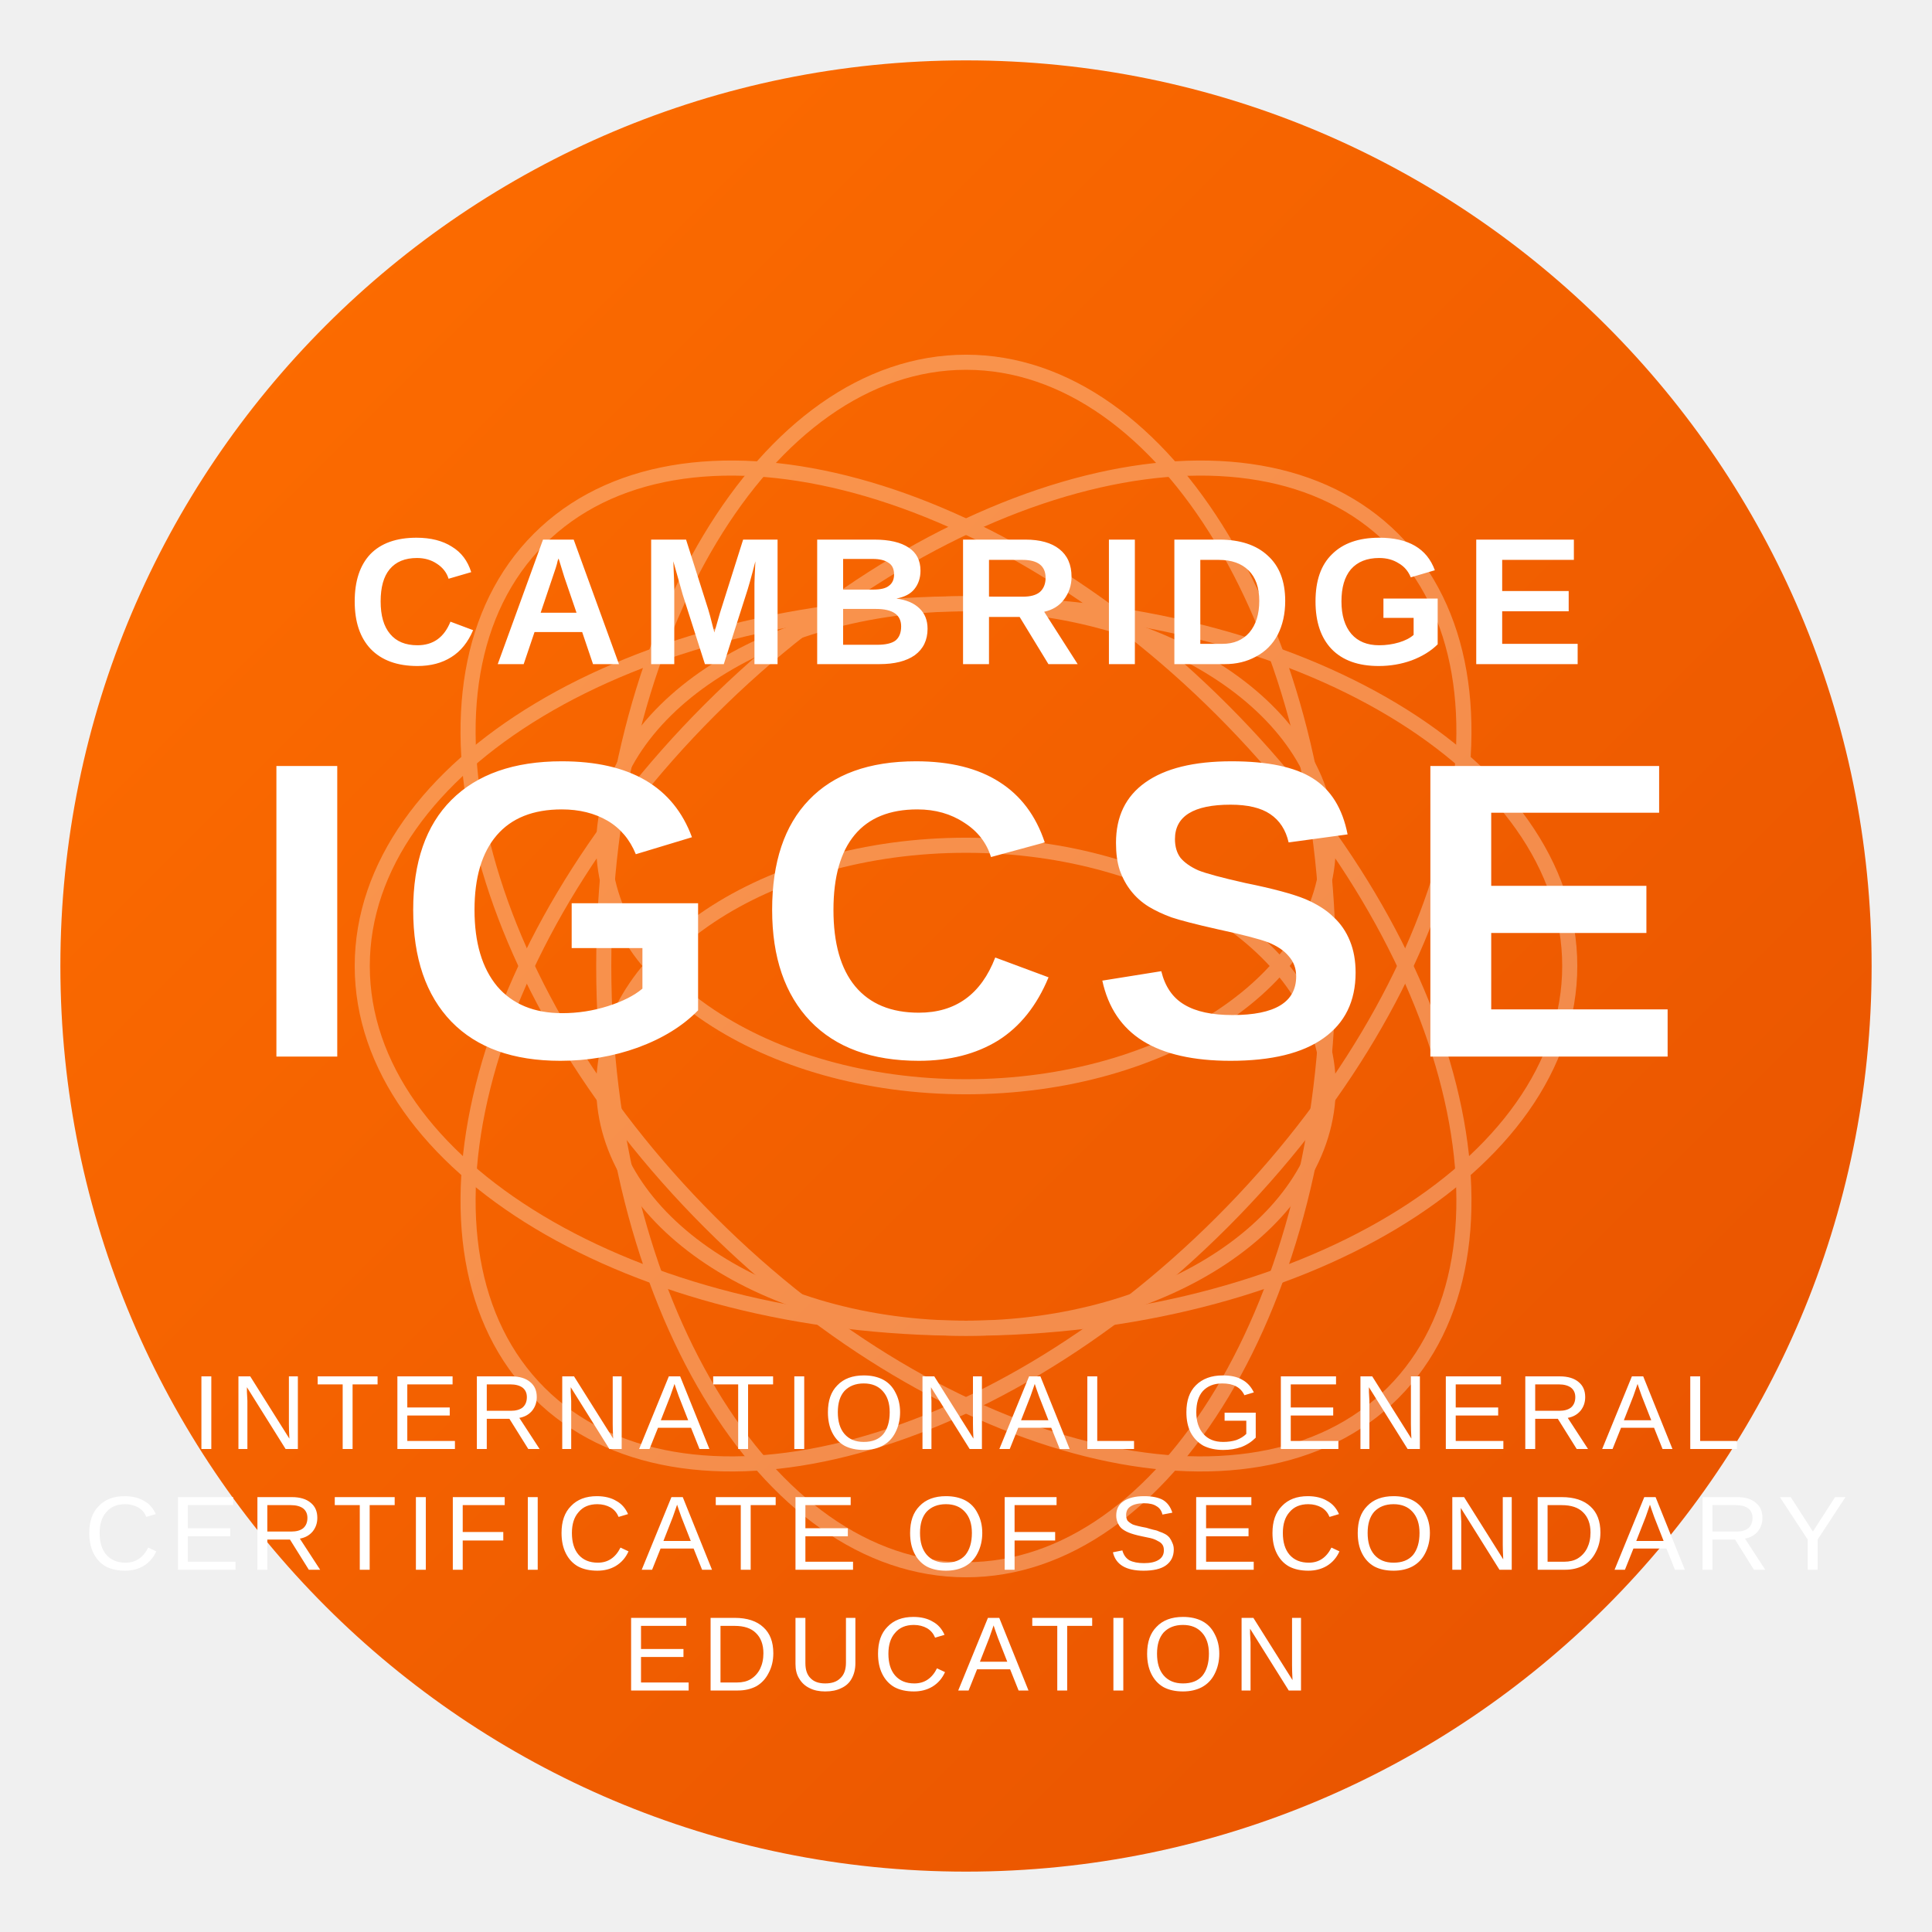
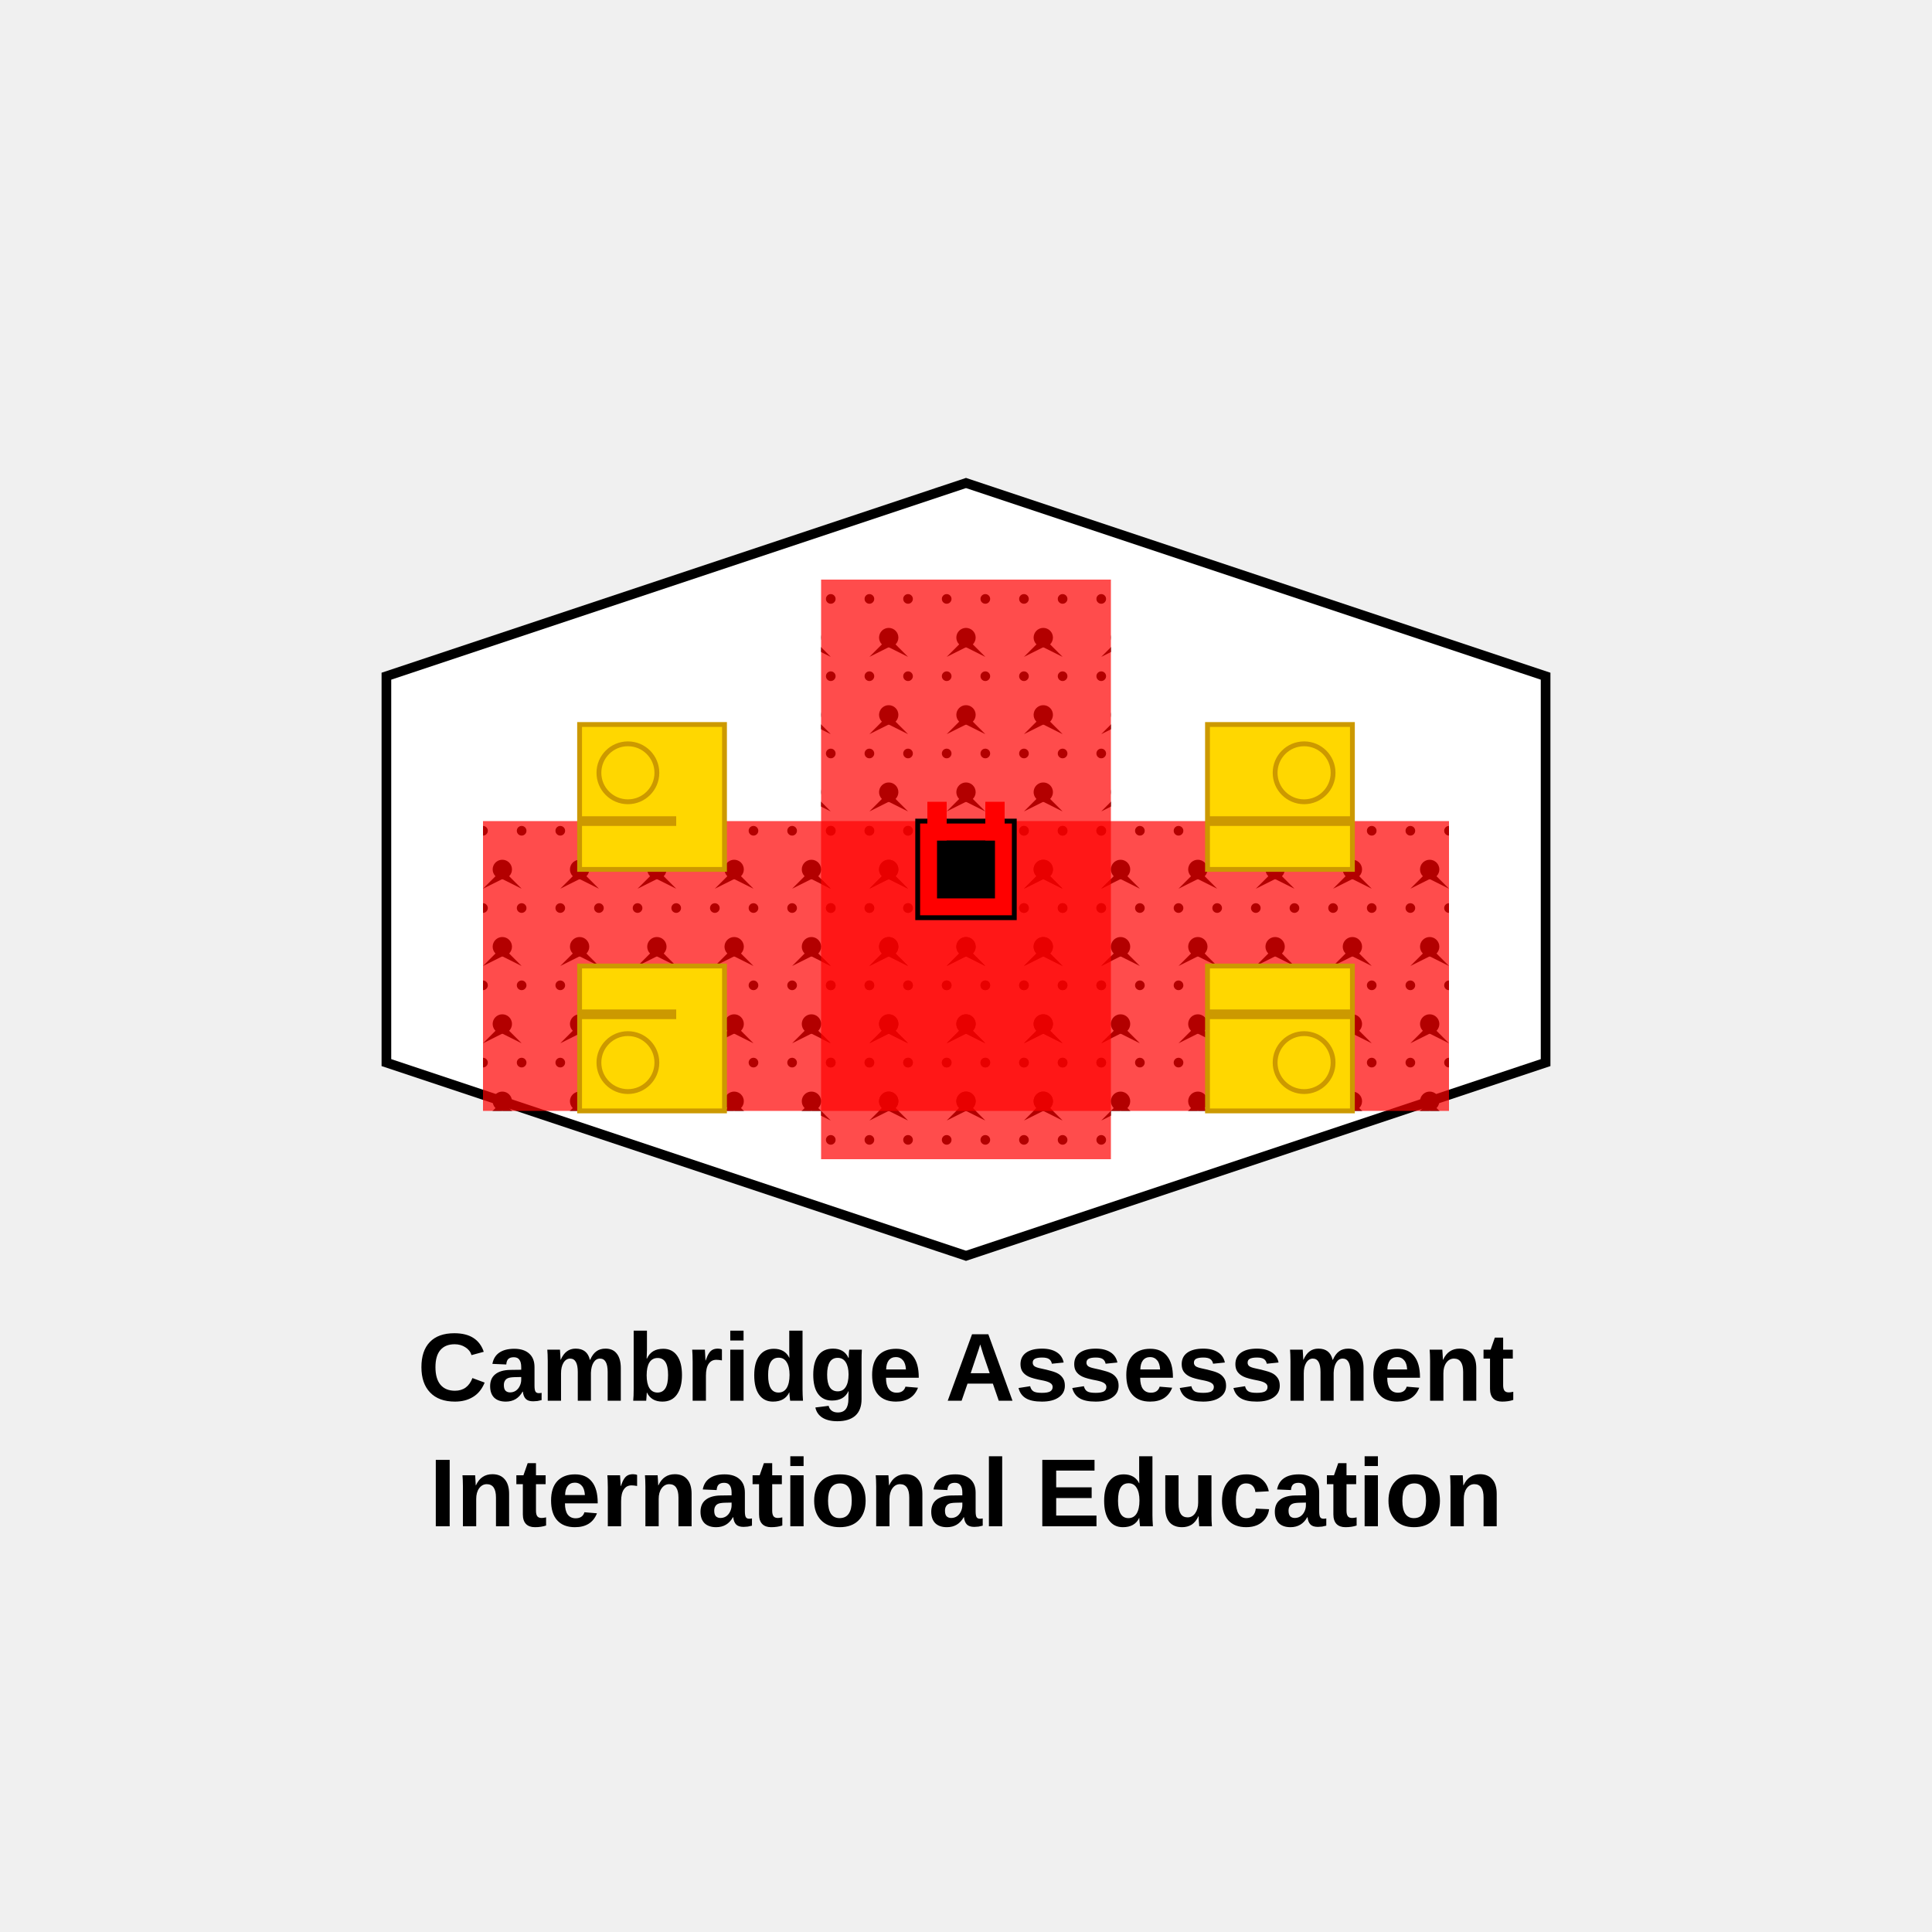
- <svg xmlns="http://www.w3.org/2000/svg" width="64" height="64" viewBox="0 0 64 64">
+ <svg xmlns="http://www.w3.org/2000/svg" width="64" height="64" viewBox="0 0 200 120">
  <defs>
-     <linearGradient id="igcseGradient" x1="0%" y1="0%" x2="100%" y2="100%">
-       <stop offset="0%" style="stop-color:#FF6F00;stop-opacity:1" />
-       <stop offset="100%" style="stop-color:#E65100;stop-opacity:1" />
-     </linearGradient>
+     <pattern id="ermine" x="0" y="0" width="8" height="8" patternUnits="userSpaceOnUse">
+       <circle cx="4" cy="2" r="1" fill="black" />
+       <path d="M 4 2 L 2 4 L 4 3 L 6 4 Z" fill="black" />
+       <circle cx="2" cy="6" r="0.5" fill="black" />
+       <circle cx="6" cy="6" r="0.5" fill="black" />
+     </pattern>
  </defs>
-   <circle cx="32" cy="32" r="30" fill="url(#igcseGradient)" />
-   <g opacity="0.3" stroke="white" stroke-width="0.5" fill="none">
-     <ellipse cx="32" cy="32" rx="20" ry="12" transform="rotate(0 32 32)" />
-     <ellipse cx="32" cy="32" rx="20" ry="12" transform="rotate(45 32 32)" />
-     <ellipse cx="32" cy="32" rx="20" ry="12" transform="rotate(90 32 32)" />
-     <ellipse cx="32" cy="32" rx="20" ry="12" transform="rotate(135 32 32)" />
-     <ellipse cx="32" cy="28" rx="12" ry="8" />
-     <ellipse cx="32" cy="36" rx="12" ry="8" />
+   <path d="M 100 10 L 160 30 L 160 70 L 100 90 L 40 70 L 40 30 Z" fill="white" stroke="black" stroke-width="1" />
+   <rect x="85" y="20" width="30" height="60" fill="url(#ermine)" />
+   <rect x="50" y="45" width="100" height="30" fill="url(#ermine)" />
+   <rect x="85" y="20" width="30" height="60" fill="red" opacity="0.7" />
+   <rect x="50" y="45" width="100" height="30" fill="red" opacity="0.7" />
+   <g fill="#FFD700" stroke="#CC9900" stroke-width="0.5">
+     <path d="M 60 35 L 75 35 L 75 50 L 60 50 Z" fill="#FFD700" />
+     <circle cx="65" cy="40" r="3" fill="#FFD700" />
+     <path d="M 60 45 L 70 45" stroke="#CC9900" stroke-width="1" />
+     <path d="M 125 35 L 140 35 L 140 50 L 125 50 Z" fill="#FFD700" />
+     <circle cx="135" cy="40" r="3" fill="#FFD700" />
+     <path d="M 125 45 L 140 45" stroke="#CC9900" stroke-width="1" />
+     <path d="M 60 60 L 75 60 L 75 75 L 60 75 Z" fill="#FFD700" />
+     <circle cx="65" cy="70" r="3" fill="#FFD700" />
+     <path d="M 60 65 L 70 65" stroke="#CC9900" stroke-width="1" />
+     <path d="M 125 60 L 140 60 L 140 75 L 125 75 Z" fill="#FFD700" />
+     <circle cx="135" cy="70" r="3" fill="#FFD700" />
+     <path d="M 125 65 L 140 65" stroke="#CC9900" stroke-width="1" />
  </g>
-   <text x="32" y="22" font-family="Arial, sans-serif" font-size="6" font-weight="600" fill="white" text-anchor="middle" letter-spacing="0.5">CAMBRIDGE</text>
-   <text x="32" y="35" font-family="Arial, sans-serif" font-size="14" font-weight="bold" fill="white" text-anchor="middle" letter-spacing="1">IGCSE</text>
-   <text x="32" y="48" font-family="Arial, sans-serif" font-size="3.5" font-weight="400" fill="white" text-anchor="middle" letter-spacing="0.3">INTERNATIONAL GENERAL</text>
-   <text x="32" y="52" font-family="Arial, sans-serif" font-size="3.5" font-weight="400" fill="white" text-anchor="middle" letter-spacing="0.3">CERTIFICATE OF SECONDARY</text>
-   <text x="32" y="56" font-family="Arial, sans-serif" font-size="3.5" font-weight="400" fill="white" text-anchor="middle" letter-spacing="0.3">EDUCATION</text>
+   <rect x="95" y="45" width="10" height="10" fill="red" stroke="black" stroke-width="0.5" />
+   <rect x="97" y="47" width="6" height="6" fill="black" />
+   <rect x="96" y="43" width="2" height="4" fill="red" />
+   <rect x="102" y="43" width="2" height="4" fill="red" />
+   <text x="100" y="105" font-family="Arial, sans-serif" font-size="10" font-weight="600" fill="black" text-anchor="middle">Cambridge Assessment</text>
+   <text x="100" y="118" font-family="Arial, sans-serif" font-size="10" font-weight="600" fill="black" text-anchor="middle">International Education</text>
</svg>
